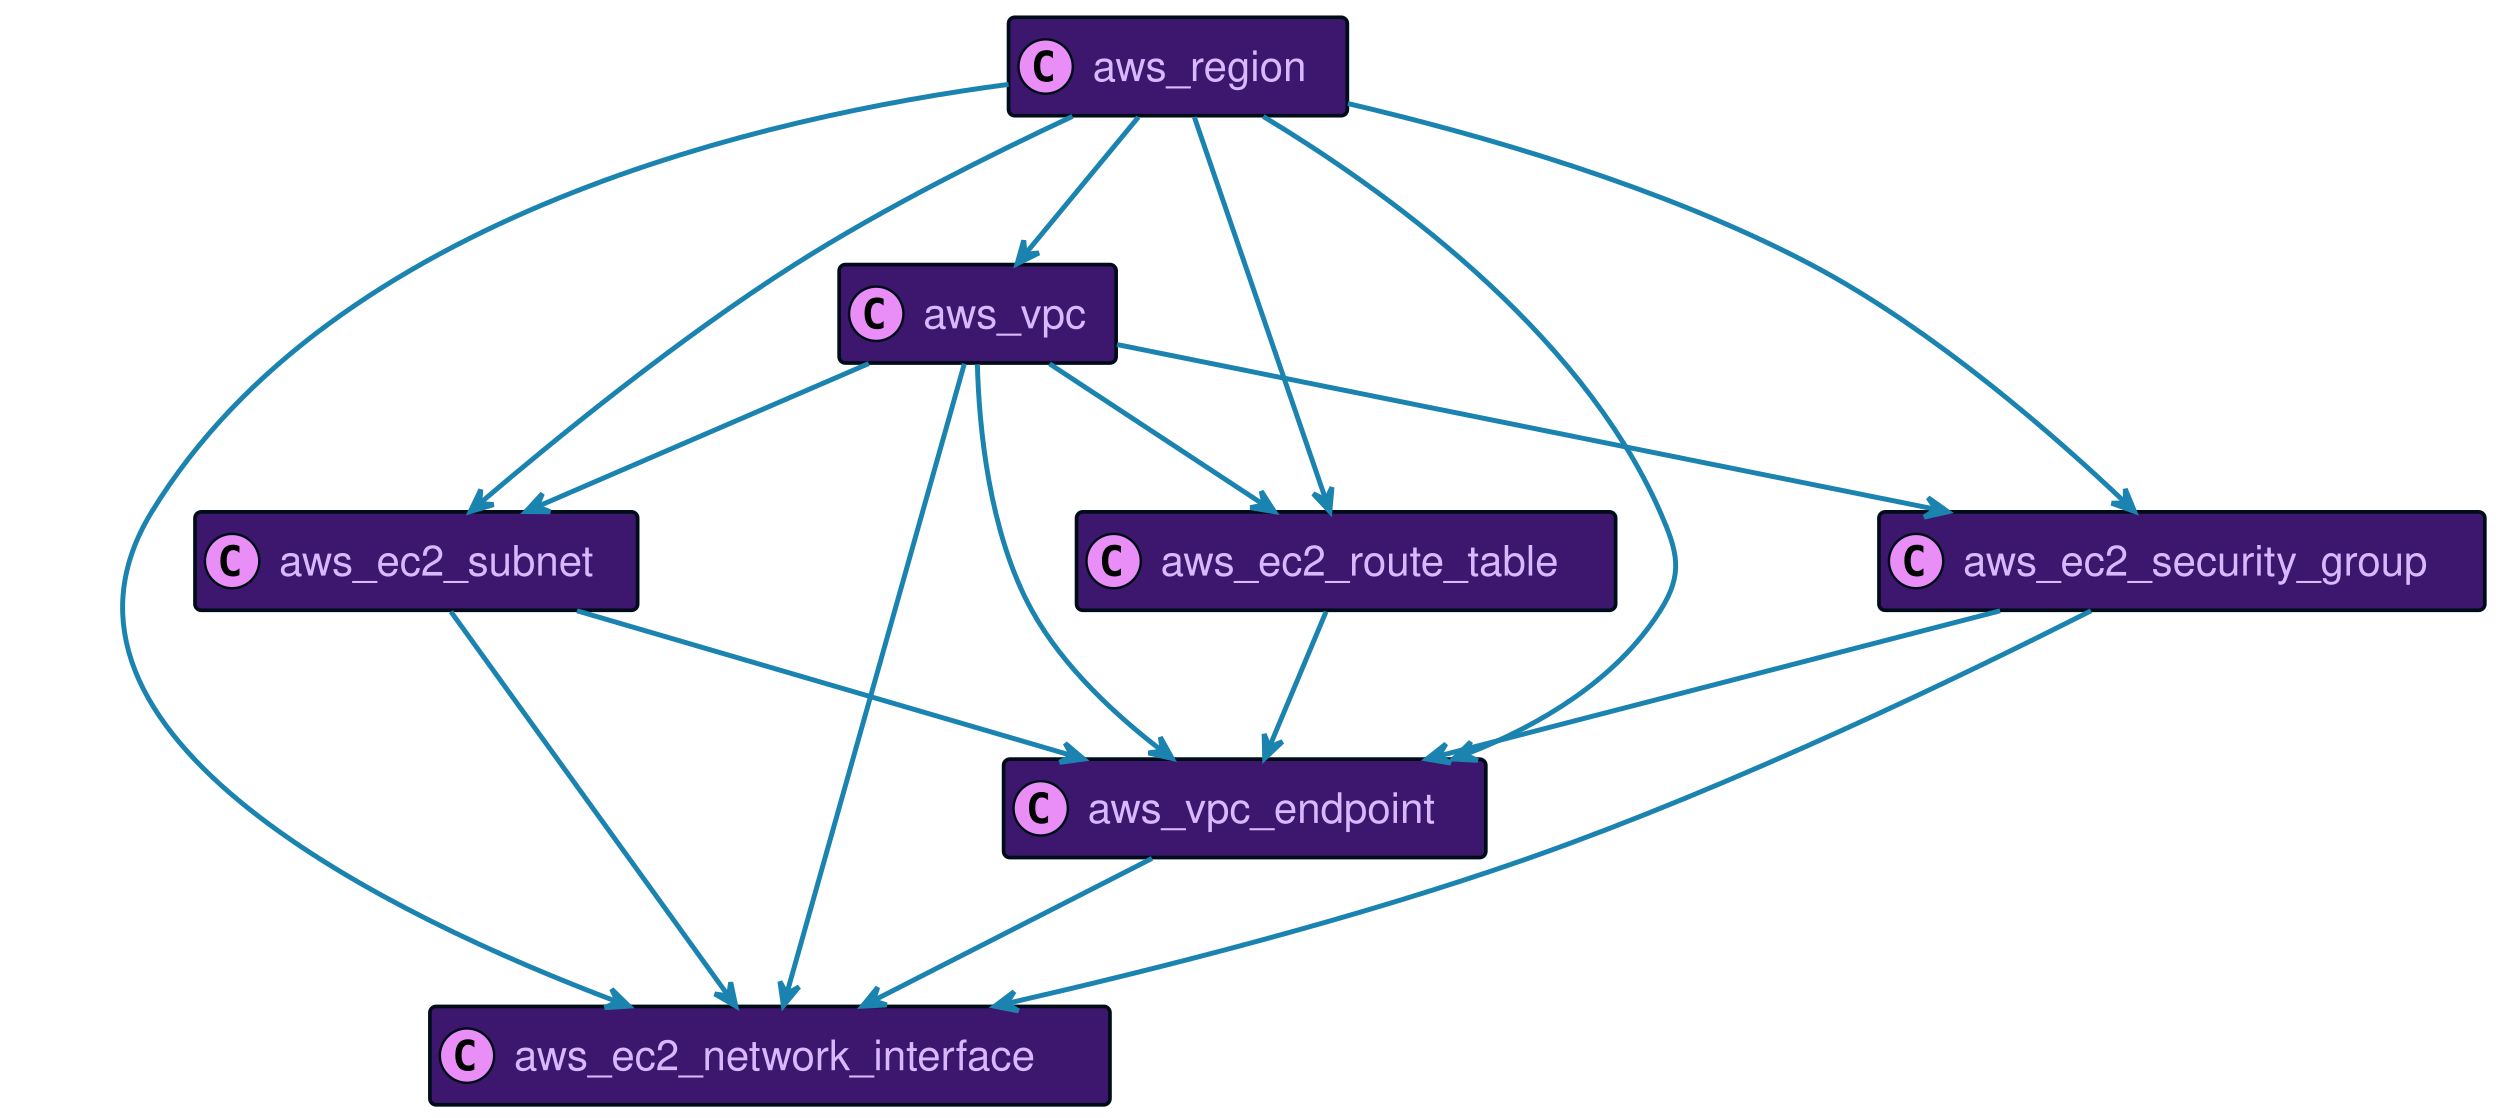
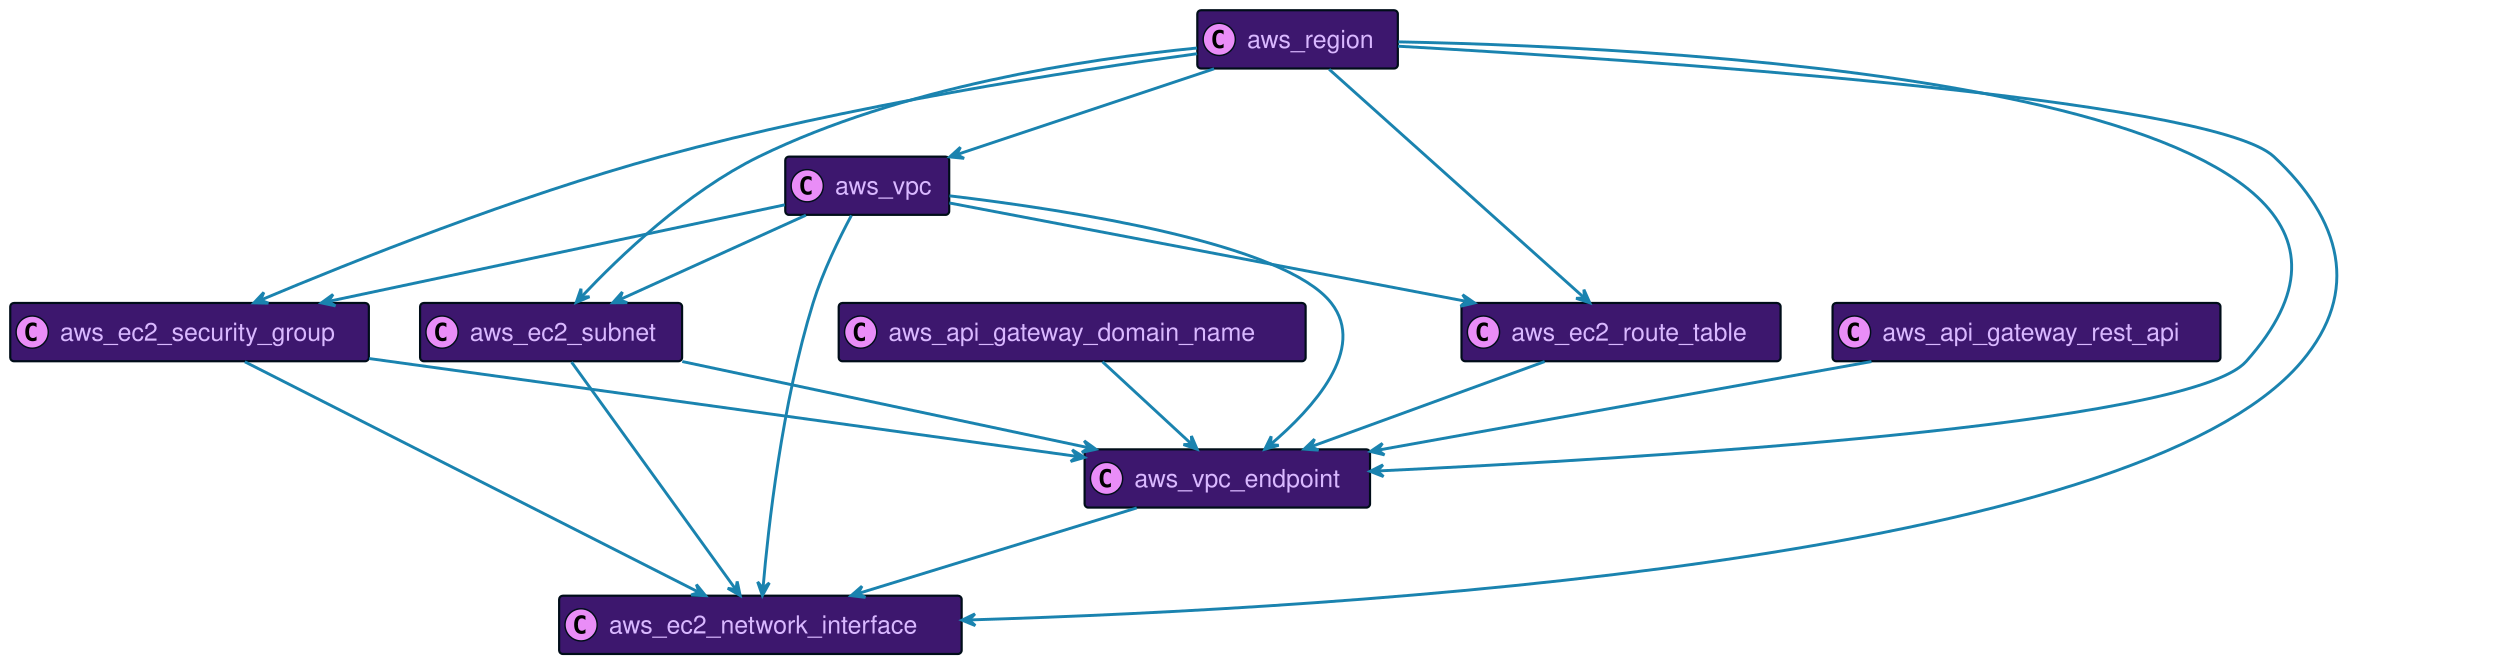
- <svg xmlns="http://www.w3.org/2000/svg" xmlns:xlink="http://www.w3.org/1999/xlink" width="1011" height="452" contentScriptType="application/ecmascript" contentStyleType="text/css" style="width:1011px;height:452px;background:#00000000" preserveAspectRatio="none" version="1.1" viewBox="0 0 1011 452" zoomAndPan="magnify">
+ <svg xmlns="http://www.w3.org/2000/svg" xmlns:xlink="http://www.w3.org/1999/xlink" contentScriptType="application/ecmascript" contentStyleType="text/css" height="452px" preserveAspectRatio="none" style="width:1708px;height:452px;background:#00000000;" version="1.1" viewBox="0 0 1708 452" width="1708px" zoomAndPan="magnify">
+   <defs />
  <g>
+     <a href="#aws_ec2_security_group" target="_top" title="#aws_ec2_security_group" xlink:actuate="onRequest" xlink:href="#aws_ec2_security_group" xlink:show="new" xlink:title="#aws_ec2_security_group" xlink:type="simple">
+       <rect codeLine="23" fill="#3D176E" height="39.789" id="aws_ec2_security_group" rx="2.5" ry="2.5" style="stroke:#000D19;stroke-width:1.5;" width="245" x="7" y="207" />
+       <ellipse cx="22" cy="226.894" fill="#E98DF7" rx="11" ry="11" style="stroke:#000D19;stroke-width:1.0;" />
+       <path d="M24.969,232.535 Q24.391,232.832 23.75,232.973 Q23.109,233.129 22.406,233.129 Q19.906,233.129 18.578,231.488 Q17.266,229.832 17.266,226.707 Q17.266,223.582 18.578,221.926 Q19.906,220.269 22.406,220.269 Q23.109,220.269 23.75,220.426 Q24.406,220.582 24.969,220.879 L24.969,223.598 Q24.344,223.019 23.75,222.754 Q23.156,222.473 22.531,222.473 Q21.188,222.473 20.5,223.551 Q19.812,224.613 19.812,226.707 Q19.812,228.801 20.5,229.879 Q21.188,230.941 22.531,230.941 Q23.156,230.941 23.75,230.676 Q24.344,230.394 24.969,229.816 L24.969,232.535 Z " fill="#000000" />
+       <text fill="#D9B8FF" font-family="Helvetica" font-size="17" lengthAdjust="spacing" textLength="203" x="41" y="232.78">aws_ec2_security_group</text>
+     </a>
+     <a href="#aws_ec2_subnet" target="_top" title="#aws_ec2_subnet" xlink:actuate="onRequest" xlink:href="#aws_ec2_subnet" xlink:show="new" xlink:title="#aws_ec2_subnet" xlink:type="simple">
+       <rect codeLine="26" fill="#3D176E" height="39.789" id="aws_ec2_subnet" rx="2.5" ry="2.5" style="stroke:#000D19;stroke-width:1.5;" width="179" x="287" y="207" />
+       <ellipse cx="302" cy="226.894" fill="#E98DF7" rx="11" ry="11" style="stroke:#000D19;stroke-width:1.0;" />
+       <path d="M304.969,232.535 Q304.391,232.832 303.75,232.973 Q303.109,233.129 302.406,233.129 Q299.906,233.129 298.578,231.488 Q297.266,229.832 297.266,226.707 Q297.266,223.582 298.578,221.926 Q299.906,220.269 302.406,220.269 Q303.109,220.269 303.75,220.426 Q304.406,220.582 304.969,220.879 L304.969,223.598 Q304.344,223.019 303.75,222.754 Q303.156,222.473 302.531,222.473 Q301.188,222.473 300.5,223.551 Q299.812,224.613 299.812,226.707 Q299.812,228.801 300.5,229.879 Q301.188,230.941 302.531,230.941 Q303.156,230.941 303.75,230.676 Q304.344,230.394 304.969,229.816 L304.969,232.535 Z " fill="#000000" />
+       <text fill="#D9B8FF" font-family="Helvetica" font-size="17" lengthAdjust="spacing" textLength="137" x="321" y="232.78">aws_ec2_subnet</text>
+     </a>
    <a href="#aws_ec2_network_interface" target="_top" title="#aws_ec2_network_interface" xlink:actuate="onRequest" xlink:href="#aws_ec2_network_interface" xlink:show="new" xlink:title="#aws_ec2_network_interface" xlink:type="simple">
-       <rect id="aws_ec2_network_interface" width="275" height="39.789" x="173.86" y="407" fill="#3D176E" codeLine="17" rx="2.5" ry="2.5" style="stroke:#000d19;stroke-width:1.5" />
-       <ellipse cx="188.86" cy="426.894" fill="#E98DF7" rx="11" ry="11" style="stroke:#000d19;stroke-width:1" />
-       <path fill="#000" d="M191.829,432.535 Q191.251,432.832 190.61,432.973 Q189.969,433.129 189.266,433.129 Q186.766,433.129 185.438,431.488 Q184.126,429.832 184.126,426.707 Q184.126,423.582 185.438,421.926 Q186.766,420.269 189.266,420.269 Q189.969,420.269 190.61,420.426 Q191.266,420.582 191.829,420.879 L191.829,423.598 Q191.204,423.019 190.61,422.754 Q190.016,422.473 189.391,422.473 Q188.048,422.473 187.36,423.551 Q186.673,424.613 186.673,426.707 Q186.673,428.801 187.36,429.879 Q188.048,430.941 189.391,430.941 Q190.016,430.941 190.61,430.676 Q191.204,430.394 191.829,429.816 L191.829,432.535 Z" />
-       <text x="207.86" y="432.78" fill="#D9B8FF" font-family="Helvetica" font-size="17" lengthAdjust="spacing" textLength="233">aws_ec2_network_interface</text>
+       <rect codeLine="29" fill="#3D176E" height="39.789" id="aws_ec2_network_interface" rx="2.5" ry="2.5" style="stroke:#000D19;stroke-width:1.5;" width="275" x="382" y="407" />
+       <ellipse cx="397" cy="426.894" fill="#E98DF7" rx="11" ry="11" style="stroke:#000D19;stroke-width:1.0;" />
+       <path d="M399.969,432.535 Q399.391,432.832 398.75,432.973 Q398.109,433.129 397.406,433.129 Q394.906,433.129 393.578,431.488 Q392.266,429.832 392.266,426.707 Q392.266,423.582 393.578,421.926 Q394.906,420.269 397.406,420.269 Q398.109,420.269 398.75,420.426 Q399.406,420.582 399.969,420.879 L399.969,423.598 Q399.344,423.019 398.75,422.754 Q398.156,422.473 397.531,422.473 Q396.188,422.473 395.5,423.551 Q394.812,424.613 394.812,426.707 Q394.812,428.801 395.5,429.879 Q396.188,430.941 397.531,430.941 Q398.156,430.941 398.75,430.676 Q399.344,430.394 399.969,429.816 L399.969,432.535 Z " fill="#000000" />
+       <text fill="#D9B8FF" font-family="Helvetica" font-size="17" lengthAdjust="spacing" textLength="233" x="416" y="432.78">aws_ec2_network_interface</text>
    </a>
    <a href="#aws_vpc_endpoint" target="_top" title="#aws_vpc_endpoint" xlink:actuate="onRequest" xlink:href="#aws_vpc_endpoint" xlink:show="new" xlink:title="#aws_vpc_endpoint" xlink:type="simple">
-       <rect id="aws_vpc_endpoint" width="195" height="39.789" x="405.86" y="307" fill="#3D176E" codeLine="20" rx="2.5" ry="2.5" style="stroke:#000d19;stroke-width:1.5" />
-       <ellipse cx="420.86" cy="326.894" fill="#E98DF7" rx="11" ry="11" style="stroke:#000d19;stroke-width:1" />
-       <path fill="#000" d="M423.829,332.535 Q423.251,332.832 422.61,332.973 Q421.969,333.129 421.266,333.129 Q418.766,333.129 417.438,331.488 Q416.126,329.832 416.126,326.707 Q416.126,323.582 417.438,321.926 Q418.766,320.269 421.266,320.269 Q421.969,320.269 422.61,320.426 Q423.266,320.582 423.829,320.879 L423.829,323.598 Q423.204,323.019 422.61,322.754 Q422.016,322.473 421.391,322.473 Q420.048,322.473 419.36,323.551 Q418.673,324.613 418.673,326.707 Q418.673,328.801 419.36,329.879 Q420.048,330.941 421.391,330.941 Q422.016,330.941 422.61,330.676 Q423.204,330.394 423.829,329.816 L423.829,332.535 Z" />
-       <text x="439.86" y="332.78" fill="#D9B8FF" font-family="Helvetica" font-size="17" lengthAdjust="spacing" textLength="153">aws_vpc_endpoint</text>
+       <rect codeLine="32" fill="#3D176E" height="39.789" id="aws_vpc_endpoint" rx="2.5" ry="2.5" style="stroke:#000D19;stroke-width:1.5;" width="195" x="741" y="307" />
+       <ellipse cx="756" cy="326.894" fill="#E98DF7" rx="11" ry="11" style="stroke:#000D19;stroke-width:1.0;" />
+       <path d="M758.969,332.535 Q758.391,332.832 757.75,332.973 Q757.109,333.129 756.406,333.129 Q753.906,333.129 752.578,331.488 Q751.266,329.832 751.266,326.707 Q751.266,323.582 752.578,321.926 Q753.906,320.269 756.406,320.269 Q757.109,320.269 757.75,320.426 Q758.406,320.582 758.969,320.879 L758.969,323.598 Q758.344,323.019 757.75,322.754 Q757.156,322.473 756.531,322.473 Q755.188,322.473 754.5,323.551 Q753.812,324.613 753.812,326.707 Q753.812,328.801 754.5,329.879 Q755.188,330.941 756.531,330.941 Q757.156,330.941 757.75,330.676 Q758.344,330.394 758.969,329.816 L758.969,332.535 Z " fill="#000000" />
+       <text fill="#D9B8FF" font-family="Helvetica" font-size="17" lengthAdjust="spacing" textLength="153" x="775" y="332.78">aws_vpc_endpoint</text>
+     </a>
+     <a href="#aws_ec2_route_table" target="_top" title="#aws_ec2_route_table" xlink:actuate="onRequest" xlink:href="#aws_ec2_route_table" xlink:show="new" xlink:title="#aws_ec2_route_table" xlink:type="simple">
+       <rect codeLine="35" fill="#3D176E" height="39.789" id="aws_ec2_route_table" rx="2.5" ry="2.5" style="stroke:#000D19;stroke-width:1.5;" width="218" x="998.5" y="207" />
+       <ellipse cx="1013.5" cy="226.894" fill="#E98DF7" rx="11" ry="11" style="stroke:#000D19;stroke-width:1.0;" />
+       <path d="M1016.469,232.535 Q1015.891,232.832 1015.25,232.973 Q1014.609,233.129 1013.906,233.129 Q1011.406,233.129 1010.078,231.488 Q1008.766,229.832 1008.766,226.707 Q1008.766,223.582 1010.078,221.926 Q1011.406,220.269 1013.906,220.269 Q1014.609,220.269 1015.25,220.426 Q1015.906,220.582 1016.469,220.879 L1016.469,223.598 Q1015.844,223.019 1015.25,222.754 Q1014.656,222.473 1014.031,222.473 Q1012.688,222.473 1012,223.551 Q1011.312,224.613 1011.312,226.707 Q1011.312,228.801 1012,229.879 Q1012.688,230.941 1014.031,230.941 Q1014.656,230.941 1015.25,230.676 Q1015.844,230.394 1016.469,229.816 L1016.469,232.535 Z " fill="#000000" />
+       <text fill="#D9B8FF" font-family="Helvetica" font-size="17" lengthAdjust="spacing" textLength="176" x="1032.5" y="232.78">aws_ec2_route_table</text>
    </a>
    <a href="#aws_vpc" target="_top" title="#aws_vpc" xlink:actuate="onRequest" xlink:href="#aws_vpc" xlink:show="new" xlink:title="#aws_vpc" xlink:type="simple">
-       <rect id="aws_vpc" width="112" height="39.789" x="339.36" y="107" fill="#3D176E" codeLine="23" rx="2.5" ry="2.5" style="stroke:#000d19;stroke-width:1.5" />
-       <ellipse cx="354.36" cy="126.894" fill="#E98DF7" rx="11" ry="11" style="stroke:#000d19;stroke-width:1" />
-       <path fill="#000" d="M357.329,132.535 Q356.751,132.832 356.11,132.973 Q355.469,133.129 354.766,133.129 Q352.266,133.129 350.938,131.488 Q349.626,129.832 349.626,126.707 Q349.626,123.582 350.938,121.926 Q352.266,120.269 354.766,120.269 Q355.469,120.269 356.11,120.426 Q356.766,120.582 357.329,120.879 L357.329,123.598 Q356.704,123.019 356.11,122.754 Q355.516,122.473 354.891,122.473 Q353.548,122.473 352.86,123.551 Q352.173,124.613 352.173,126.707 Q352.173,128.801 352.86,129.879 Q353.548,130.941 354.891,130.941 Q355.516,130.941 356.11,130.676 Q356.704,130.394 357.329,129.816 L357.329,132.535 Z" />
-       <text x="373.36" y="132.78" fill="#D9B8FF" font-family="Helvetica" font-size="17" lengthAdjust="spacing" textLength="70">aws_vpc</text>
+       <rect codeLine="38" fill="#3D176E" height="39.789" id="aws_vpc" rx="2.5" ry="2.5" style="stroke:#000D19;stroke-width:1.5;" width="112" x="536.5" y="107" />
+       <ellipse cx="551.5" cy="126.894" fill="#E98DF7" rx="11" ry="11" style="stroke:#000D19;stroke-width:1.0;" />
+       <path d="M554.469,132.535 Q553.891,132.832 553.25,132.973 Q552.609,133.129 551.906,133.129 Q549.406,133.129 548.078,131.488 Q546.766,129.832 546.766,126.707 Q546.766,123.582 548.078,121.926 Q549.406,120.269 551.906,120.269 Q552.609,120.269 553.25,120.426 Q553.906,120.582 554.469,120.879 L554.469,123.598 Q553.844,123.019 553.25,122.754 Q552.656,122.473 552.031,122.473 Q550.688,122.473 550,123.551 Q549.312,124.613 549.312,126.707 Q549.312,128.801 550,129.879 Q550.688,130.941 552.031,130.941 Q552.656,130.941 553.25,130.676 Q553.844,130.394 554.469,129.816 L554.469,132.535 Z " fill="#000000" />
+       <text fill="#D9B8FF" font-family="Helvetica" font-size="17" lengthAdjust="spacing" textLength="70" x="570.5" y="132.78">aws_vpc</text>
    </a>
-     <a href="#aws_ec2_subnet" target="_top" title="#aws_ec2_subnet" xlink:actuate="onRequest" xlink:href="#aws_ec2_subnet" xlink:show="new" xlink:title="#aws_ec2_subnet" xlink:type="simple">
-       <rect id="aws_ec2_subnet" width="179" height="39.789" x="78.86" y="207" fill="#3D176E" codeLine="26" rx="2.5" ry="2.5" style="stroke:#000d19;stroke-width:1.5" />
-       <ellipse cx="93.86" cy="226.894" fill="#E98DF7" rx="11" ry="11" style="stroke:#000d19;stroke-width:1" />
-       <path fill="#000" d="M96.829,232.535 Q96.251,232.832 95.61,232.973 Q94.969,233.129 94.266,233.129 Q91.766,233.129 90.438,231.488 Q89.126,229.832 89.126,226.707 Q89.126,223.582 90.438,221.926 Q91.766,220.269 94.266,220.269 Q94.969,220.269 95.61,220.426 Q96.266,220.582 96.829,220.879 L96.829,223.598 Q96.204,223.019 95.61,222.754 Q95.016,222.473 94.391,222.473 Q93.047,222.473 92.36,223.551 Q91.672,224.613 91.672,226.707 Q91.672,228.801 92.36,229.879 Q93.047,230.941 94.391,230.941 Q95.016,230.941 95.61,230.676 Q96.204,230.394 96.829,229.816 L96.829,232.535 Z" />
-       <text x="112.86" y="232.78" fill="#D9B8FF" font-family="Helvetica" font-size="17" lengthAdjust="spacing" textLength="137">aws_ec2_subnet</text>
-     </a>
-     <a href="#aws_ec2_security_group" target="_top" title="#aws_ec2_security_group" xlink:actuate="onRequest" xlink:href="#aws_ec2_security_group" xlink:show="new" xlink:title="#aws_ec2_security_group" xlink:type="simple">
-       <rect id="aws_ec2_security_group" width="245" height="39.789" x="759.86" y="207" fill="#3D176E" codeLine="29" rx="2.5" ry="2.5" style="stroke:#000d19;stroke-width:1.5" />
-       <ellipse cx="774.86" cy="226.894" fill="#E98DF7" rx="11" ry="11" style="stroke:#000d19;stroke-width:1" />
-       <path fill="#000" d="M777.829,232.535 Q777.251,232.832 776.61,232.973 Q775.969,233.129 775.266,233.129 Q772.766,233.129 771.438,231.488 Q770.126,229.832 770.126,226.707 Q770.126,223.582 771.438,221.926 Q772.766,220.269 775.266,220.269 Q775.969,220.269 776.61,220.426 Q777.266,220.582 777.829,220.879 L777.829,223.598 Q777.204,223.019 776.61,222.754 Q776.016,222.473 775.391,222.473 Q774.048,222.473 773.36,223.551 Q772.673,224.613 772.673,226.707 Q772.673,228.801 773.36,229.879 Q774.048,230.941 775.391,230.941 Q776.016,230.941 776.61,230.676 Q777.204,230.394 777.829,229.816 L777.829,232.535 Z" />
-       <text x="793.86" y="232.78" fill="#D9B8FF" font-family="Helvetica" font-size="17" lengthAdjust="spacing" textLength="203">aws_ec2_security_group</text>
-     </a>
-     <a href="#aws_ec2_route_table" target="_top" title="#aws_ec2_route_table" xlink:actuate="onRequest" xlink:href="#aws_ec2_route_table" xlink:show="new" xlink:title="#aws_ec2_route_table" xlink:type="simple">
-       <rect id="aws_ec2_route_table" width="218" height="39.789" x="435.36" y="207" fill="#3D176E" codeLine="32" rx="2.5" ry="2.5" style="stroke:#000d19;stroke-width:1.5" />
-       <ellipse cx="450.36" cy="226.894" fill="#E98DF7" rx="11" ry="11" style="stroke:#000d19;stroke-width:1" />
-       <path fill="#000" d="M453.329,232.535 Q452.751,232.832 452.11,232.973 Q451.469,233.129 450.766,233.129 Q448.266,233.129 446.938,231.488 Q445.626,229.832 445.626,226.707 Q445.626,223.582 446.938,221.926 Q448.266,220.269 450.766,220.269 Q451.469,220.269 452.11,220.426 Q452.766,220.582 453.329,220.879 L453.329,223.598 Q452.704,223.019 452.11,222.754 Q451.516,222.473 450.891,222.473 Q449.548,222.473 448.86,223.551 Q448.173,224.613 448.173,226.707 Q448.173,228.801 448.86,229.879 Q449.548,230.941 450.891,230.941 Q451.516,230.941 452.11,230.676 Q452.704,230.394 453.329,229.816 L453.329,232.535 Z" />
-       <text x="469.36" y="232.78" fill="#D9B8FF" font-family="Helvetica" font-size="17" lengthAdjust="spacing" textLength="176">aws_ec2_route_table</text>
+     <a href="#aws_api_gateway_rest_api" target="_top" title="#aws_api_gateway_rest_api" xlink:actuate="onRequest" xlink:href="#aws_api_gateway_rest_api" xlink:show="new" xlink:title="#aws_api_gateway_rest_api" xlink:type="simple">
+       <rect codeLine="41" fill="#3D176E" height="39.789" id="aws_api_gateway_rest_api" rx="2.5" ry="2.5" style="stroke:#000D19;stroke-width:1.5;" width="265" x="1252" y="207" />
+       <ellipse cx="1267" cy="226.894" fill="#E98DF7" rx="11" ry="11" style="stroke:#000D19;stroke-width:1.0;" />
+       <path d="M1269.969,232.535 Q1269.391,232.832 1268.75,232.973 Q1268.109,233.129 1267.406,233.129 Q1264.906,233.129 1263.578,231.488 Q1262.266,229.832 1262.266,226.707 Q1262.266,223.582 1263.578,221.926 Q1264.906,220.269 1267.406,220.269 Q1268.109,220.269 1268.75,220.426 Q1269.406,220.582 1269.969,220.879 L1269.969,223.598 Q1269.344,223.019 1268.75,222.754 Q1268.156,222.473 1267.531,222.473 Q1266.188,222.473 1265.5,223.551 Q1264.812,224.613 1264.812,226.707 Q1264.812,228.801 1265.5,229.879 Q1266.188,230.941 1267.531,230.941 Q1268.156,230.941 1268.75,230.676 Q1269.344,230.394 1269.969,229.816 L1269.969,232.535 Z " fill="#000000" />
+       <text fill="#D9B8FF" font-family="Helvetica" font-size="17" lengthAdjust="spacing" textLength="223" x="1286" y="232.78">aws_api_gateway_rest_api</text>
    </a>
    <a href="#aws_region" target="_top" title="#aws_region" xlink:actuate="onRequest" xlink:href="#aws_region" xlink:show="new" xlink:title="#aws_region" xlink:type="simple">
-       <rect id="aws_region" width="137" height="39.789" x="407.86" y="7" fill="#3D176E" codeLine="35" rx="2.5" ry="2.5" style="stroke:#000d19;stroke-width:1.5" />
-       <ellipse cx="422.86" cy="26.895" fill="#E98DF7" rx="11" ry="11" style="stroke:#000d19;stroke-width:1" />
-       <path fill="#000" d="M425.829,32.535 Q425.251,32.832 424.61,32.973 Q423.969,33.129 423.266,33.129 Q420.766,33.129 419.438,31.488 Q418.126,29.832 418.126,26.707 Q418.126,23.582 419.438,21.926 Q420.766,20.27 423.266,20.27 Q423.969,20.27 424.61,20.426 Q425.266,20.582 425.829,20.879 L425.829,23.598 Q425.204,23.02 424.61,22.754 Q424.016,22.473 423.391,22.473 Q422.048,22.473 421.36,23.551 Q420.673,24.613 420.673,26.707 Q420.673,28.801 421.36,29.879 Q422.048,30.941 423.391,30.941 Q424.016,30.941 424.61,30.676 Q425.204,30.395 425.829,29.816 L425.829,32.535 Z" />
-       <text x="441.86" y="32.78" fill="#D9B8FF" font-family="Helvetica" font-size="17" lengthAdjust="spacing" textLength="95">aws_region</text>
+       <rect codeLine="44" fill="#3D176E" height="39.789" id="aws_region" rx="2.5" ry="2.5" style="stroke:#000D19;stroke-width:1.5;" width="137" x="818" y="7" />
+       <ellipse cx="833" cy="26.895" fill="#E98DF7" rx="11" ry="11" style="stroke:#000D19;stroke-width:1.0;" />
+       <path d="M835.969,32.535 Q835.391,32.832 834.75,32.973 Q834.109,33.129 833.406,33.129 Q830.906,33.129 829.578,31.488 Q828.266,29.832 828.266,26.707 Q828.266,23.582 829.578,21.926 Q830.906,20.27 833.406,20.27 Q834.109,20.27 834.75,20.426 Q835.406,20.582 835.969,20.879 L835.969,23.598 Q835.344,23.02 834.75,22.754 Q834.156,22.473 833.531,22.473 Q832.188,22.473 831.5,23.551 Q830.812,24.613 830.812,26.707 Q830.812,28.801 831.5,29.879 Q832.188,30.941 833.531,30.941 Q834.156,30.941 834.75,30.676 Q835.344,30.395 835.969,29.816 L835.969,32.535 Z " fill="#000000" />
+       <text fill="#D9B8FF" font-family="Helvetica" font-size="17" lengthAdjust="spacing" textLength="95" x="852" y="32.78">aws_region</text>
    </a>
-     <path id="aws_vpc_endpoint-to-aws_ec2_network_interface" fill="none" d="M465.88,347.13 C433.64,363.59 387.15,387.32 353.59,404.44" codeLine="38" style="stroke:#1a83af;stroke-width:2" />
-     <polygon fill="#1A83AF" points="348.74 406.92 358.575 406.397 353.195 404.65 354.943 399.27 348.74 406.92" style="stroke:#1a83af;stroke-width:2" />
-     <path id="aws_vpc-to-aws_vpc_endpoint" fill="none" d="M395.25,147.39 C395.9,172.03 399.77,215.2 417.36,247 C429.95,269.76 451.52,289.55 469.91,303.63" codeLine="39" style="stroke:#1a83af;stroke-width:2" />
-     <polygon fill="#1A83AF" points="474.02 306.72 469.255 298.101 470.032 303.704 464.429 304.482 474.02 306.72" style="stroke:#1a83af;stroke-width:2" />
-     <path id="aws_vpc-to-aws_ec2_subnet" fill="none" d="M351.32,147.01 C312.92,163.59 257.27,187.62 217.44,204.81" codeLine="40" style="stroke:#1a83af;stroke-width:2" />
-     <polygon fill="#1A83AF" points="212.66 206.87 222.508 206.964 217.248 204.883 219.329 199.623 212.66 206.87" style="stroke:#1a83af;stroke-width:2" />
-     <path id="aws_vpc-to-aws_ec2_security_group" fill="none" d="M451.7,139.34 C532.58,155.61 682.85,185.85 782.74,205.95" codeLine="41" style="stroke:#1a83af;stroke-width:2" />
-     <polygon fill="#1A83AF" points="787.75 206.96 779.716 201.264 782.848 205.974 778.138 209.107 787.75 206.96" style="stroke:#1a83af;stroke-width:2" />
-     <path id="aws_vpc-to-aws_ec2_route_table" fill="none" d="M424.44,147.13 C449.26,163.45 484.95,186.93 510.94,204.02" codeLine="42" style="stroke:#1a83af;stroke-width:2" />
-     <polygon fill="#1A83AF" points="515.35 206.92 510.047 198.62 511.179 204.163 505.636 205.294 515.35 206.92" style="stroke:#1a83af;stroke-width:2" />
-     <path id="aws_vpc-to-aws_ec2_network_interface" fill="none" d="M389.98,147.09 C375.29,199.22 334.51,343.89 318.21,401.69" codeLine="43" style="stroke:#1a83af;stroke-width:2" />
-     <polygon fill="#1A83AF" points="316.81 406.68 323.102 399.103 318.167 401.868 315.402 396.932 316.81 406.68" style="stroke:#1a83af;stroke-width:2" />
-     <path id="aws_ec2_subnet-to-aws_vpc_endpoint" fill="none" d="M233.35,247.01 C290.81,263.82 374.43,288.28 433.36,305.52" codeLine="44" style="stroke:#1a83af;stroke-width:2" />
-     <polygon fill="#1A83AF" points="438.27 306.96 430.75 300.6 433.47 305.56 428.51 308.28 438.27 306.96" style="stroke:#1a83af;stroke-width:2" />
-     <path id="aws_ec2_subnet-to-aws_ec2_network_interface" fill="none" d="M182.33,247.35 C208.78,283.96 266.04,363.25 294.54,402.72" codeLine="45" style="stroke:#1a83af;stroke-width:2" />
-     <polygon fill="#1A83AF" points="297.54 406.87 295.5 397.235 294.607 402.821 289.021 401.928 297.54 406.87" style="stroke:#1a83af;stroke-width:2" />
-     <path id="aws_ec2_security_group-to-aws_vpc_endpoint" fill="none" d="M808.84,247.01 C743.69,263.86 648.84,288.38 582.16,305.63" codeLine="46" style="stroke:#1a83af;stroke-width:2" />
-     <polygon fill="#1A83AF" points="577 306.96 586.712 308.597 581.843 305.717 584.723 300.848 577 306.96" style="stroke:#1a83af;stroke-width:2" />
-     <path id="aws_ec2_security_group-to-aws_ec2_network_interface" fill="none" d="M845.59,247.01 C795.32,272.43 701.85,317.69 618.36,347 C549.04,371.34 468.53,391.78 407.36,405.76" codeLine="47" style="stroke:#1a83af;stroke-width:2" />
-     <polygon fill="#1A83AF" points="402.24 406.93 411.905 408.822 407.114 405.815 410.122 401.024 402.24 406.93" style="stroke:#1a83af;stroke-width:2" />
-     <path id="aws_ec2_route_table-to-aws_vpc_endpoint" fill="none" d="M536.26,247.36 C529.75,262.93 520.56,284.9 513.54,301.66" codeLine="48" style="stroke:#1a83af;stroke-width:2" />
-     <polygon fill="#1A83AF" points="511.44 306.68 518.601 299.919 513.368 302.067 511.22 296.834 511.44 306.68" style="stroke:#1a83af;stroke-width:2" />
-     <path id="aws_region-to-aws_vpc_endpoint" fill="none" d="M510.86,47.11 C557.49,75.15 638.54,132.32 671.36,207 C678.51,223.28 680.89,231.99 671.36,247 C653.57,275.02 622.9,293.29 592.6,305.1" codeLine="49" style="stroke:#1a83af;stroke-width:2" />
-     <polygon fill="#1A83AF" points="587.74 306.95 597.573 307.499 592.415 305.177 594.737 300.019 587.74 306.95" style="stroke:#1a83af;stroke-width:2" />
-     <path id="aws_region-to-aws_vpc" fill="none" d="M460.36,47.36 C447.27,63.2 428.71,85.66 414.77,102.52" codeLine="50" style="stroke:#1a83af;stroke-width:2" />
-     <polygon fill="#1A83AF" points="411.33 106.68 420.153 102.304 414.521 102.831 413.995 97.198 411.33 106.68" style="stroke:#1a83af;stroke-width:2" />
-     <path id="aws_region-to-aws_ec2_subnet" fill="none" d="M433.73,47.05 C401.9,61.9 357.81,83.83 321.36,107 C274.07,137.06 223.56,178.37 194.04,203.57" codeLine="51" style="stroke:#1a83af;stroke-width:2" />
-     <polygon fill="#1A83AF" points="190.19 206.86 199.633 204.06 193.993 203.614 194.439 197.975 190.19 206.86" style="stroke:#1a83af;stroke-width:2" />
-     <path id="aws_region-to-aws_ec2_security_group" fill="none" d="M545.08,41.88 C598.23,54.32 672.59,75.5 732.36,107 C782.18,133.25 831.74,176.87 859.58,203.37" codeLine="52" style="stroke:#1a83af;stroke-width:2" />
-     <polygon fill="#1A83AF" points="863.19 206.83 859.451 197.718 859.577 203.374 853.921 203.5 863.19 206.83" style="stroke:#1a83af;stroke-width:2" />
-     <path id="aws_region-to-aws_ec2_route_table" fill="none" d="M483,47.35 C495.48,83.67 522.37,161.97 536.03,201.75" codeLine="53" style="stroke:#1a83af;stroke-width:2" />
-     <polygon fill="#1A83AF" points="537.79 206.87 538.641 197.058 536.162 202.143 531.077 199.663 537.79 206.87" style="stroke:#1a83af;stroke-width:2" />
-     <path id="aws_region-to-aws_ec2_network_interface" fill="none" d="M407.85,34.12 C310.33,46.99 135.12,86.56 61.36,207 C6,297.4 158.84,370.83 249.57,405.1" codeLine="54" style="stroke:#1a83af;stroke-width:2" />
-     <polygon fill="#1A83AF" points="254.38 406.9 247.357 399.995 249.698 405.144 244.548 407.485 254.38 406.9" style="stroke:#1a83af;stroke-width:2" />
+     <a href="#aws_api_gateway_domain_name" target="_top" title="#aws_api_gateway_domain_name" xlink:actuate="onRequest" xlink:href="#aws_api_gateway_domain_name" xlink:show="new" xlink:title="#aws_api_gateway_domain_name" xlink:type="simple">
+       <rect codeLine="47" fill="#3D176E" height="39.789" id="aws_api_gateway_domain_name" rx="2.5" ry="2.5" style="stroke:#000D19;stroke-width:1.5;" width="319" x="573" y="207" />
+       <ellipse cx="588" cy="226.894" fill="#E98DF7" rx="11" ry="11" style="stroke:#000D19;stroke-width:1.0;" />
+       <path d="M590.969,232.535 Q590.391,232.832 589.75,232.973 Q589.109,233.129 588.406,233.129 Q585.906,233.129 584.578,231.488 Q583.266,229.832 583.266,226.707 Q583.266,223.582 584.578,221.926 Q585.906,220.269 588.406,220.269 Q589.109,220.269 589.75,220.426 Q590.406,220.582 590.969,220.879 L590.969,223.598 Q590.344,223.019 589.75,222.754 Q589.156,222.473 588.531,222.473 Q587.188,222.473 586.5,223.551 Q585.812,224.613 585.812,226.707 Q585.812,228.801 586.5,229.879 Q587.188,230.941 588.531,230.941 Q589.156,230.941 589.75,230.676 Q590.344,230.394 590.969,229.816 L590.969,232.535 Z " fill="#000000" />
+       <text fill="#D9B8FF" font-family="Helvetica" font-size="17" lengthAdjust="spacing" textLength="277" x="607" y="232.78">aws_api_gateway_domain_name</text>
+     </a>
+     <path codeLine="50" d="M167.25,247.16 C240.44,284.32 401.15,365.91 477.55,404.7 " fill="none" id="aws_ec2_security_group-to-aws_ec2_network_interface" style="stroke:#1A83AF;stroke-width:2.0;" />
+     <polygon fill="#1A83AF" points="482.02,406.97,475.798,399.335,477.559,404.711,472.184,406.473,482.02,406.97" style="stroke:#1A83AF;stroke-width:2.0;" />
+     <path codeLine="51" d="M252.19,244.96 C388.91,263.86 607.56,294.08 735.67,311.79 " fill="none" id="aws_ec2_security_group-to-aws_vpc_endpoint" style="stroke:#1A83AF;stroke-width:2.0;" />
+     <polygon fill="#1A83AF" points="740.94,312.52,732.575,307.321,735.987,311.833,731.476,315.245,740.94,312.52" style="stroke:#1A83AF;stroke-width:2.0;" />
+     <path codeLine="52" d="M466.13,247.01 C545.85,263.92 662.09,288.58 743.42,305.83 " fill="none" id="aws_ec2_subnet-to-aws_vpc_endpoint" style="stroke:#1A83AF;stroke-width:2.0;" />
+     <polygon fill="#1A83AF" points="748.73,306.96,740.747,301.192,743.837,305.93,739.099,309.02,748.73,306.96" style="stroke:#1A83AF;stroke-width:2.0;" />
+     <path codeLine="53" d="M390.47,247.35 C416.92,283.96 474.18,363.25 502.68,402.72 " fill="none" id="aws_ec2_subnet-to-aws_ec2_network_interface" style="stroke:#1A83AF;stroke-width:2.0;" />
+     <polygon fill="#1A83AF" points="505.68,406.87,503.64,397.235,502.747,402.821,497.161,401.928,505.68,406.87" style="stroke:#1A83AF;stroke-width:2.0;" />
+     <path codeLine="54" d="M776.62,347.01 C722.01,363.79 642.59,388.19 586.5,405.42 " fill="none" id="aws_vpc_endpoint-to-aws_ec2_network_interface" style="stroke:#1A83AF;stroke-width:2.0;" />
+     <polygon fill="#1A83AF" points="581.48,406.96,591.259,408.13,586.258,405.487,588.902,400.485,581.48,406.96" style="stroke:#1A83AF;stroke-width:2.0;" />
+     <path codeLine="55" d="M1055.32,247.01 C1009.52,263.69 943.05,287.91 895.8,305.13 " fill="none" id="aws_ec2_route_table-to-aws_vpc_endpoint" style="stroke:#1A83AF;stroke-width:2.0;" />
+     <polygon fill="#1A83AF" points="891,306.87,900.826,307.544,895.697,305.157,898.085,300.028,891,306.87" style="stroke:#1A83AF;stroke-width:2.0;" />
+     <path codeLine="56" d="M581.67,147.2 C573.31,162.84 562.09,185.73 555.5,207 C534.22,275.69 524.83,360.61 521.31,401.6 " fill="none" id="aws_vpc-to-aws_ec2_network_interface" style="stroke:#1A83AF;stroke-width:2.0;" />
+     <polygon fill="#1A83AF" points="520.87,406.85,525.601,398.212,521.284,401.867,517.629,397.55,520.87,406.85" style="stroke:#1A83AF;stroke-width:2.0;" />
+     <path codeLine="57" d="M648.68,133.79 C730.91,143.56 877.72,166.33 909.5,207 C934.02,238.39 897.13,278.95 868,303.69 " fill="none" id="aws_vpc-to-aws_vpc_endpoint" style="stroke:#1A83AF;stroke-width:2.0;" />
+     <polygon fill="#1A83AF" points="864.13,306.93,873.601,304.227,867.966,303.723,868.47,298.089,864.13,306.93" style="stroke:#1A83AF;stroke-width:2.0;" />
+     <path codeLine="58" d="M536.19,139.92 C458.77,156.31 318.39,186.02 224.55,205.88 " fill="none" id="aws_vpc-to-aws_ec2_security_group" style="stroke:#1A83AF;stroke-width:2.0;" />
+     <polygon fill="#1A83AF" points="219.55,206.94,229.185,208.979,224.44,205.899,227.52,201.154,219.55,206.94" style="stroke:#1A83AF;stroke-width:2.0;" />
+     <path codeLine="59" d="M550.6,147.01 C514.2,163.53 461.53,187.42 423.66,204.6 " fill="none" id="aws_vpc-to-aws_ec2_subnet" style="stroke:#1A83AF;stroke-width:2.0;" />
+     <polygon fill="#1A83AF" points="418.65,206.87,428.498,206.787,423.202,204.801,425.188,199.504,418.65,206.87" style="stroke:#1A83AF;stroke-width:2.0;" />
+     <path codeLine="60" d="M648.59,138.67 C733.28,154.79 895.23,185.61 1002.32,205.99 " fill="none" id="aws_vpc-to-aws_ec2_route_table" style="stroke:#1A83AF;stroke-width:2.0;" />
+     <polygon fill="#1A83AF" points="1007.38,206.95,999.279,201.349,1002.467,206.022,997.794,209.209,1007.38,206.95" style="stroke:#1A83AF;stroke-width:2.0;" />
+     <path codeLine="61" d="M1278.58,247.01 C1181.24,264.48 1037.85,290.22 941.46,307.52 " fill="none" id="aws_api_gateway_rest_api-to-aws_vpc_endpoint" style="stroke:#1A83AF;stroke-width:2.0;" />
+     <polygon fill="#1A83AF" points="936.33,308.44,945.896,310.785,941.251,307.556,944.481,302.911,936.33,308.44" style="stroke:#1A83AF;stroke-width:2.0;" />
+     <path codeLine="62" d="M955.16,31.58 C1116.65,40.65 1510.25,66.67 1553.5,107 C1599.42,149.82 1613.01,199.02 1572.5,247 C1457.66,383.01 922.81,415.69 662.53,423.53 " fill="none" id="aws_region-to-aws_ec2_network_interface" style="stroke:#1A83AF;stroke-width:2.0;" />
+     <polygon fill="#1A83AF" points="657.2,423.69,666.321,427.405,662.197,423.533,666.07,419.409,657.2,423.69" style="stroke:#1A83AF;stroke-width:2.0;" />
+     <path codeLine="63" d="M829.47,47.01 C778.99,63.84 705.53,88.32 653.81,105.56 " fill="none" id="aws_region-to-aws_vpc" style="stroke:#1A83AF;stroke-width:2.0;" />
+     <polygon fill="#1A83AF" points="648.88,107.21,658.681,108.176,653.626,105.637,656.165,100.582,648.88,107.21" style="stroke:#1A83AF;stroke-width:2.0;" />
+     <path codeLine="64" d="M955.35,28.6 C1153.61,32.55 1701.29,60.21 1534.5,247 C1495.71,290.45 1125.18,313.11 941.17,321.76 " fill="none" id="aws_region-to-aws_vpc_endpoint" style="stroke:#1A83AF;stroke-width:2.0;" />
+     <polygon fill="#1A83AF" points="936.04,322,945.213,325.585,941.035,321.772,944.848,317.593,936.04,322" style="stroke:#1A83AF;stroke-width:2.0;" />
+     <path codeLine="65" d="M908.09,47.35 C949.21,84.18 1038.54,164.22 1082.31,203.43 " fill="none" id="aws_region-to-aws_ec2_route_table" style="stroke:#1A83AF;stroke-width:2.0;" />
+     <polygon fill="#1A83AF" points="1086.14,206.87,1082.126,197.876,1082.424,203.525,1076.774,203.822,1086.14,206.87" style="stroke:#1A83AF;stroke-width:2.0;" />
+     <path codeLine="66" d="M817.86,36.69 C731.44,48.49 578.85,72.19 451.5,107 C352.33,134.11 240.6,178.72 178.27,204.93 " fill="none" id="aws_region-to-aws_ec2_security_group" style="stroke:#1A83AF;stroke-width:2.0;" />
+     <polygon fill="#1A83AF" points="173.5,206.94,183.347,207.123,178.106,204.995,180.234,199.754,173.5,206.94" style="stroke:#1A83AF;stroke-width:2.0;" />
+     <path codeLine="67" d="M817.82,32.8 C741.38,40.36 615.81,59.45 518.5,107 C469.47,130.96 423.06,175.42 397.33,202.7 " fill="none" id="aws_region-to-aws_ec2_subnet" style="stroke:#1A83AF;stroke-width:2.0;" />
+     <polygon fill="#1A83AF" points="393.69,206.59,402.763,202.759,397.109,202.942,396.926,197.288,393.69,206.59" style="stroke:#1A83AF;stroke-width:2.0;" />
+     <path codeLine="68" d="M753.19,247.13 C770.55,263.18 795.4,286.15 813.8,303.17 " fill="none" id="aws_api_gateway_domain_name-to-aws_vpc_endpoint" style="stroke:#1A83AF;stroke-width:2.0;" />
+     <polygon fill="#1A83AF" points="817.86,306.92,813.975,297.87,814.192,303.523,808.539,303.74,817.86,306.92" style="stroke:#1A83AF;stroke-width:2.0;" />
  </g>
</svg>
